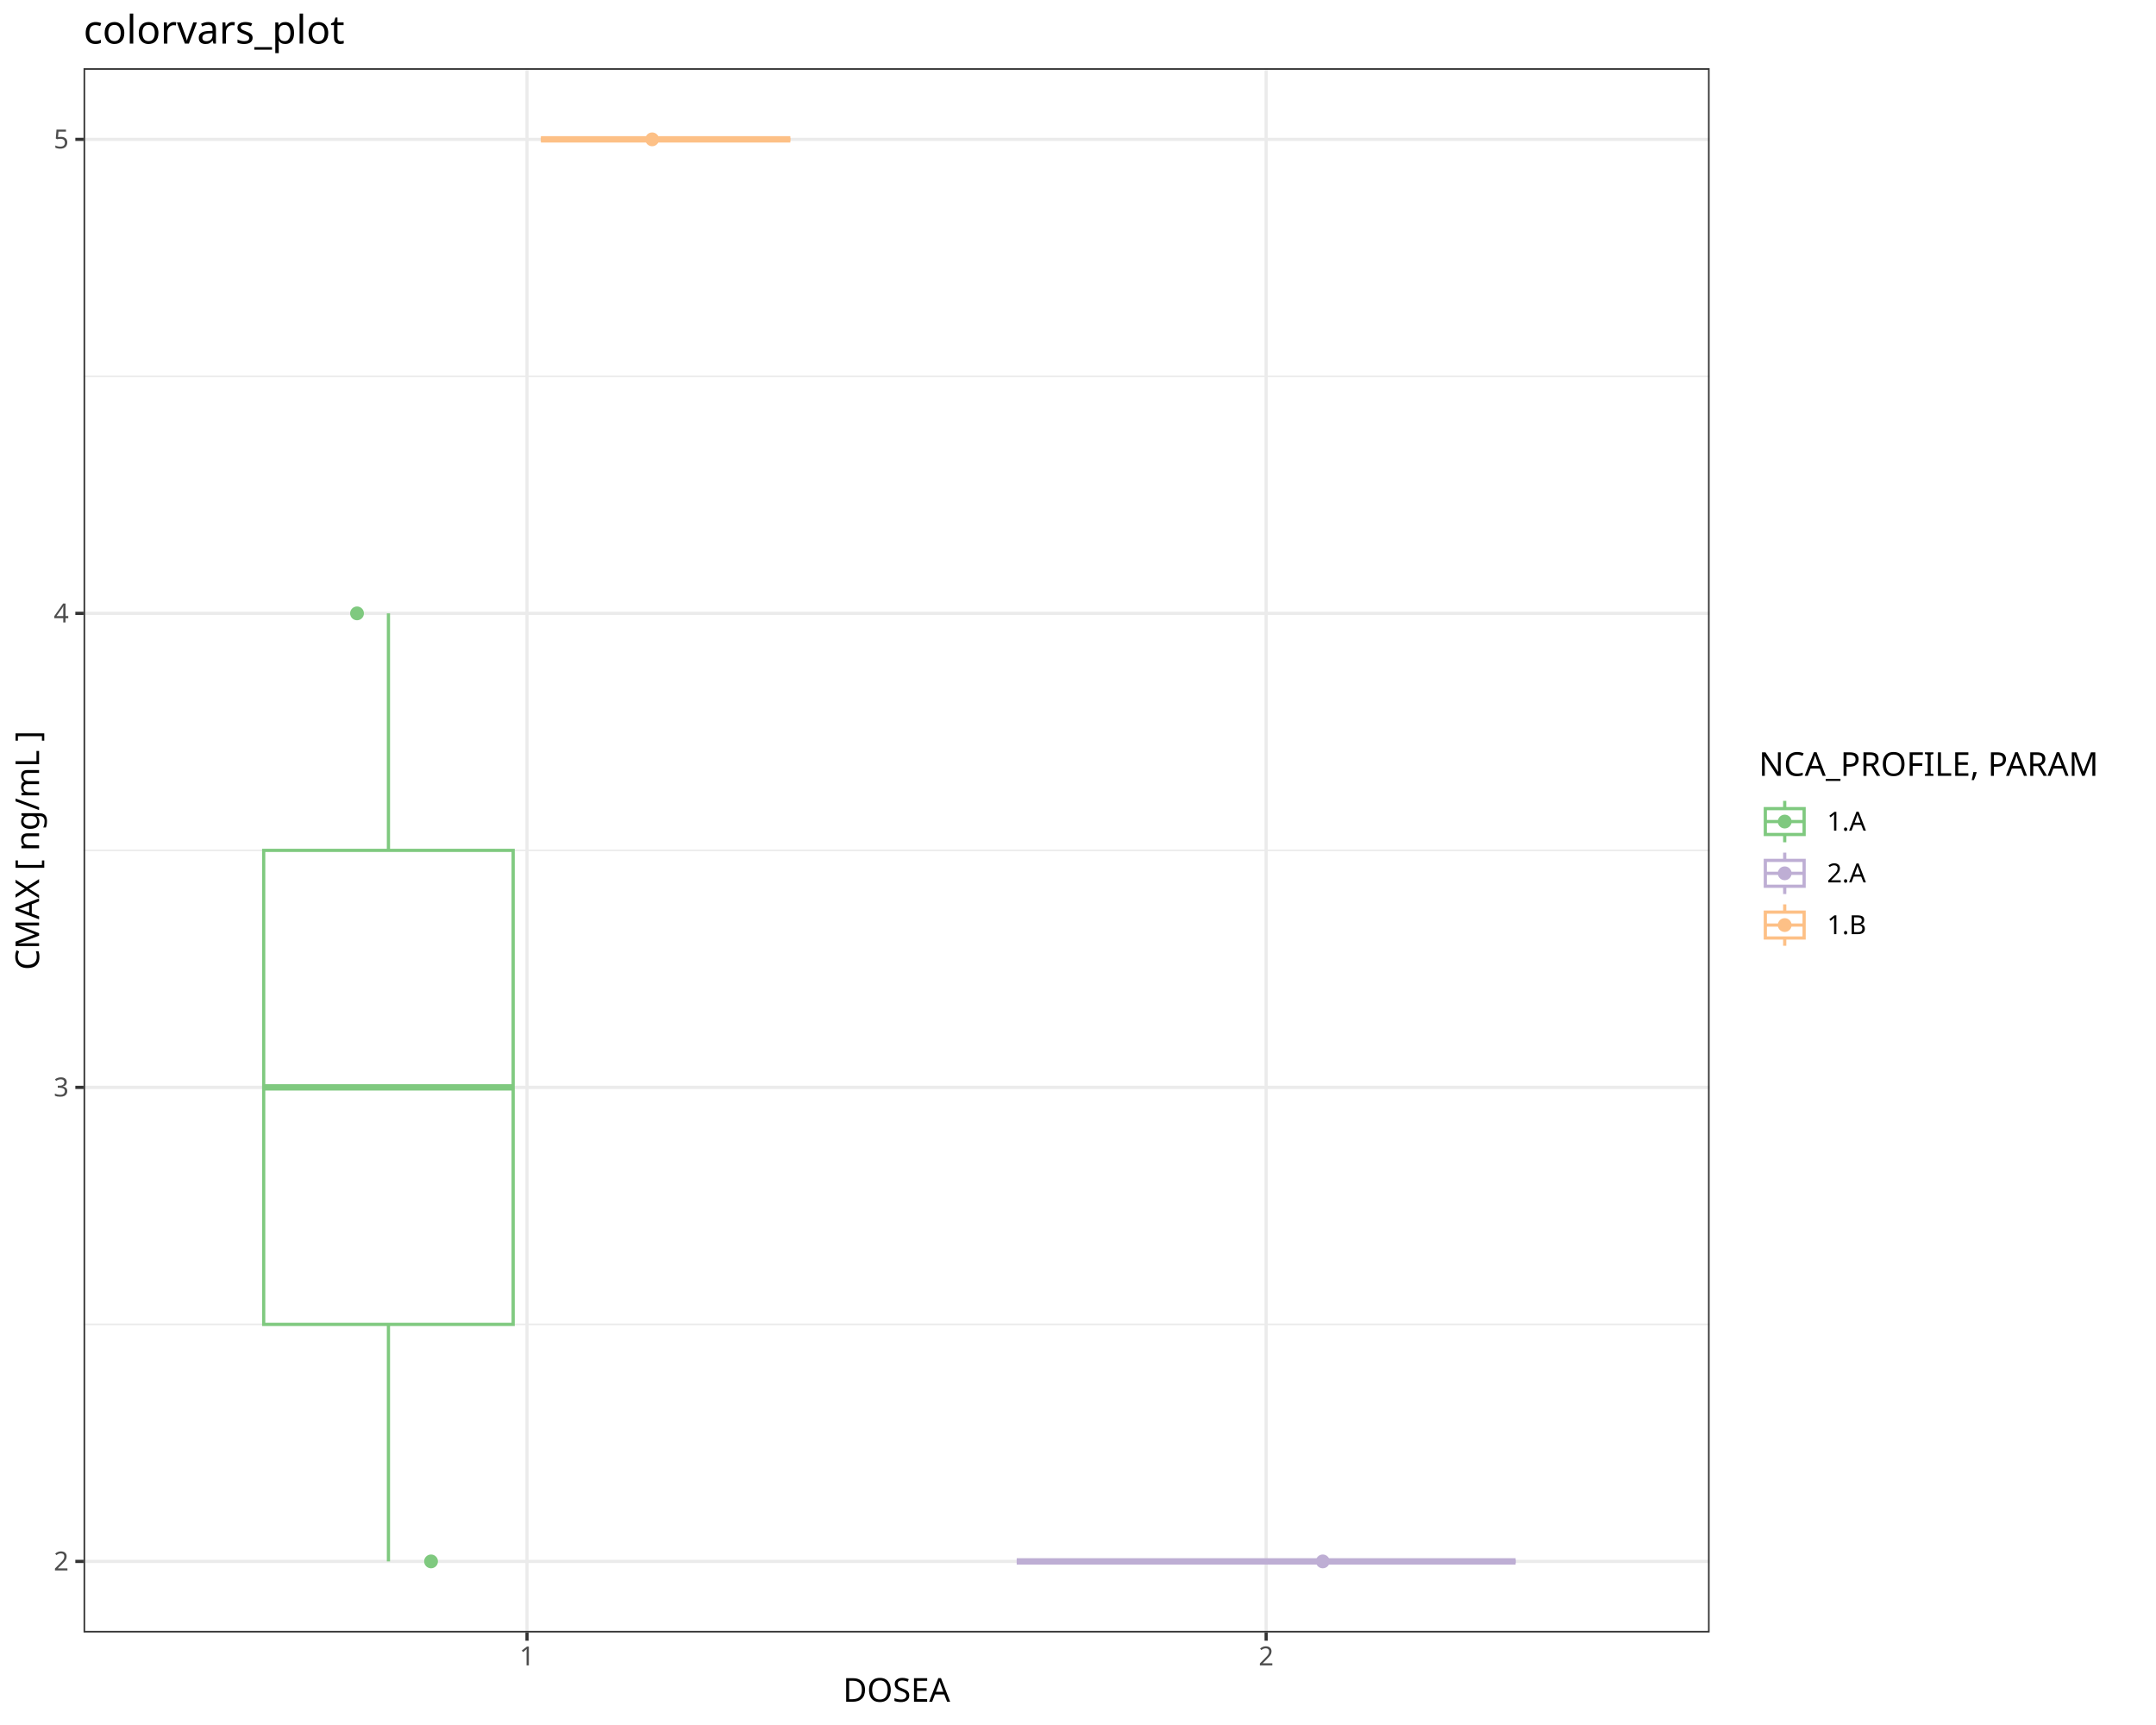
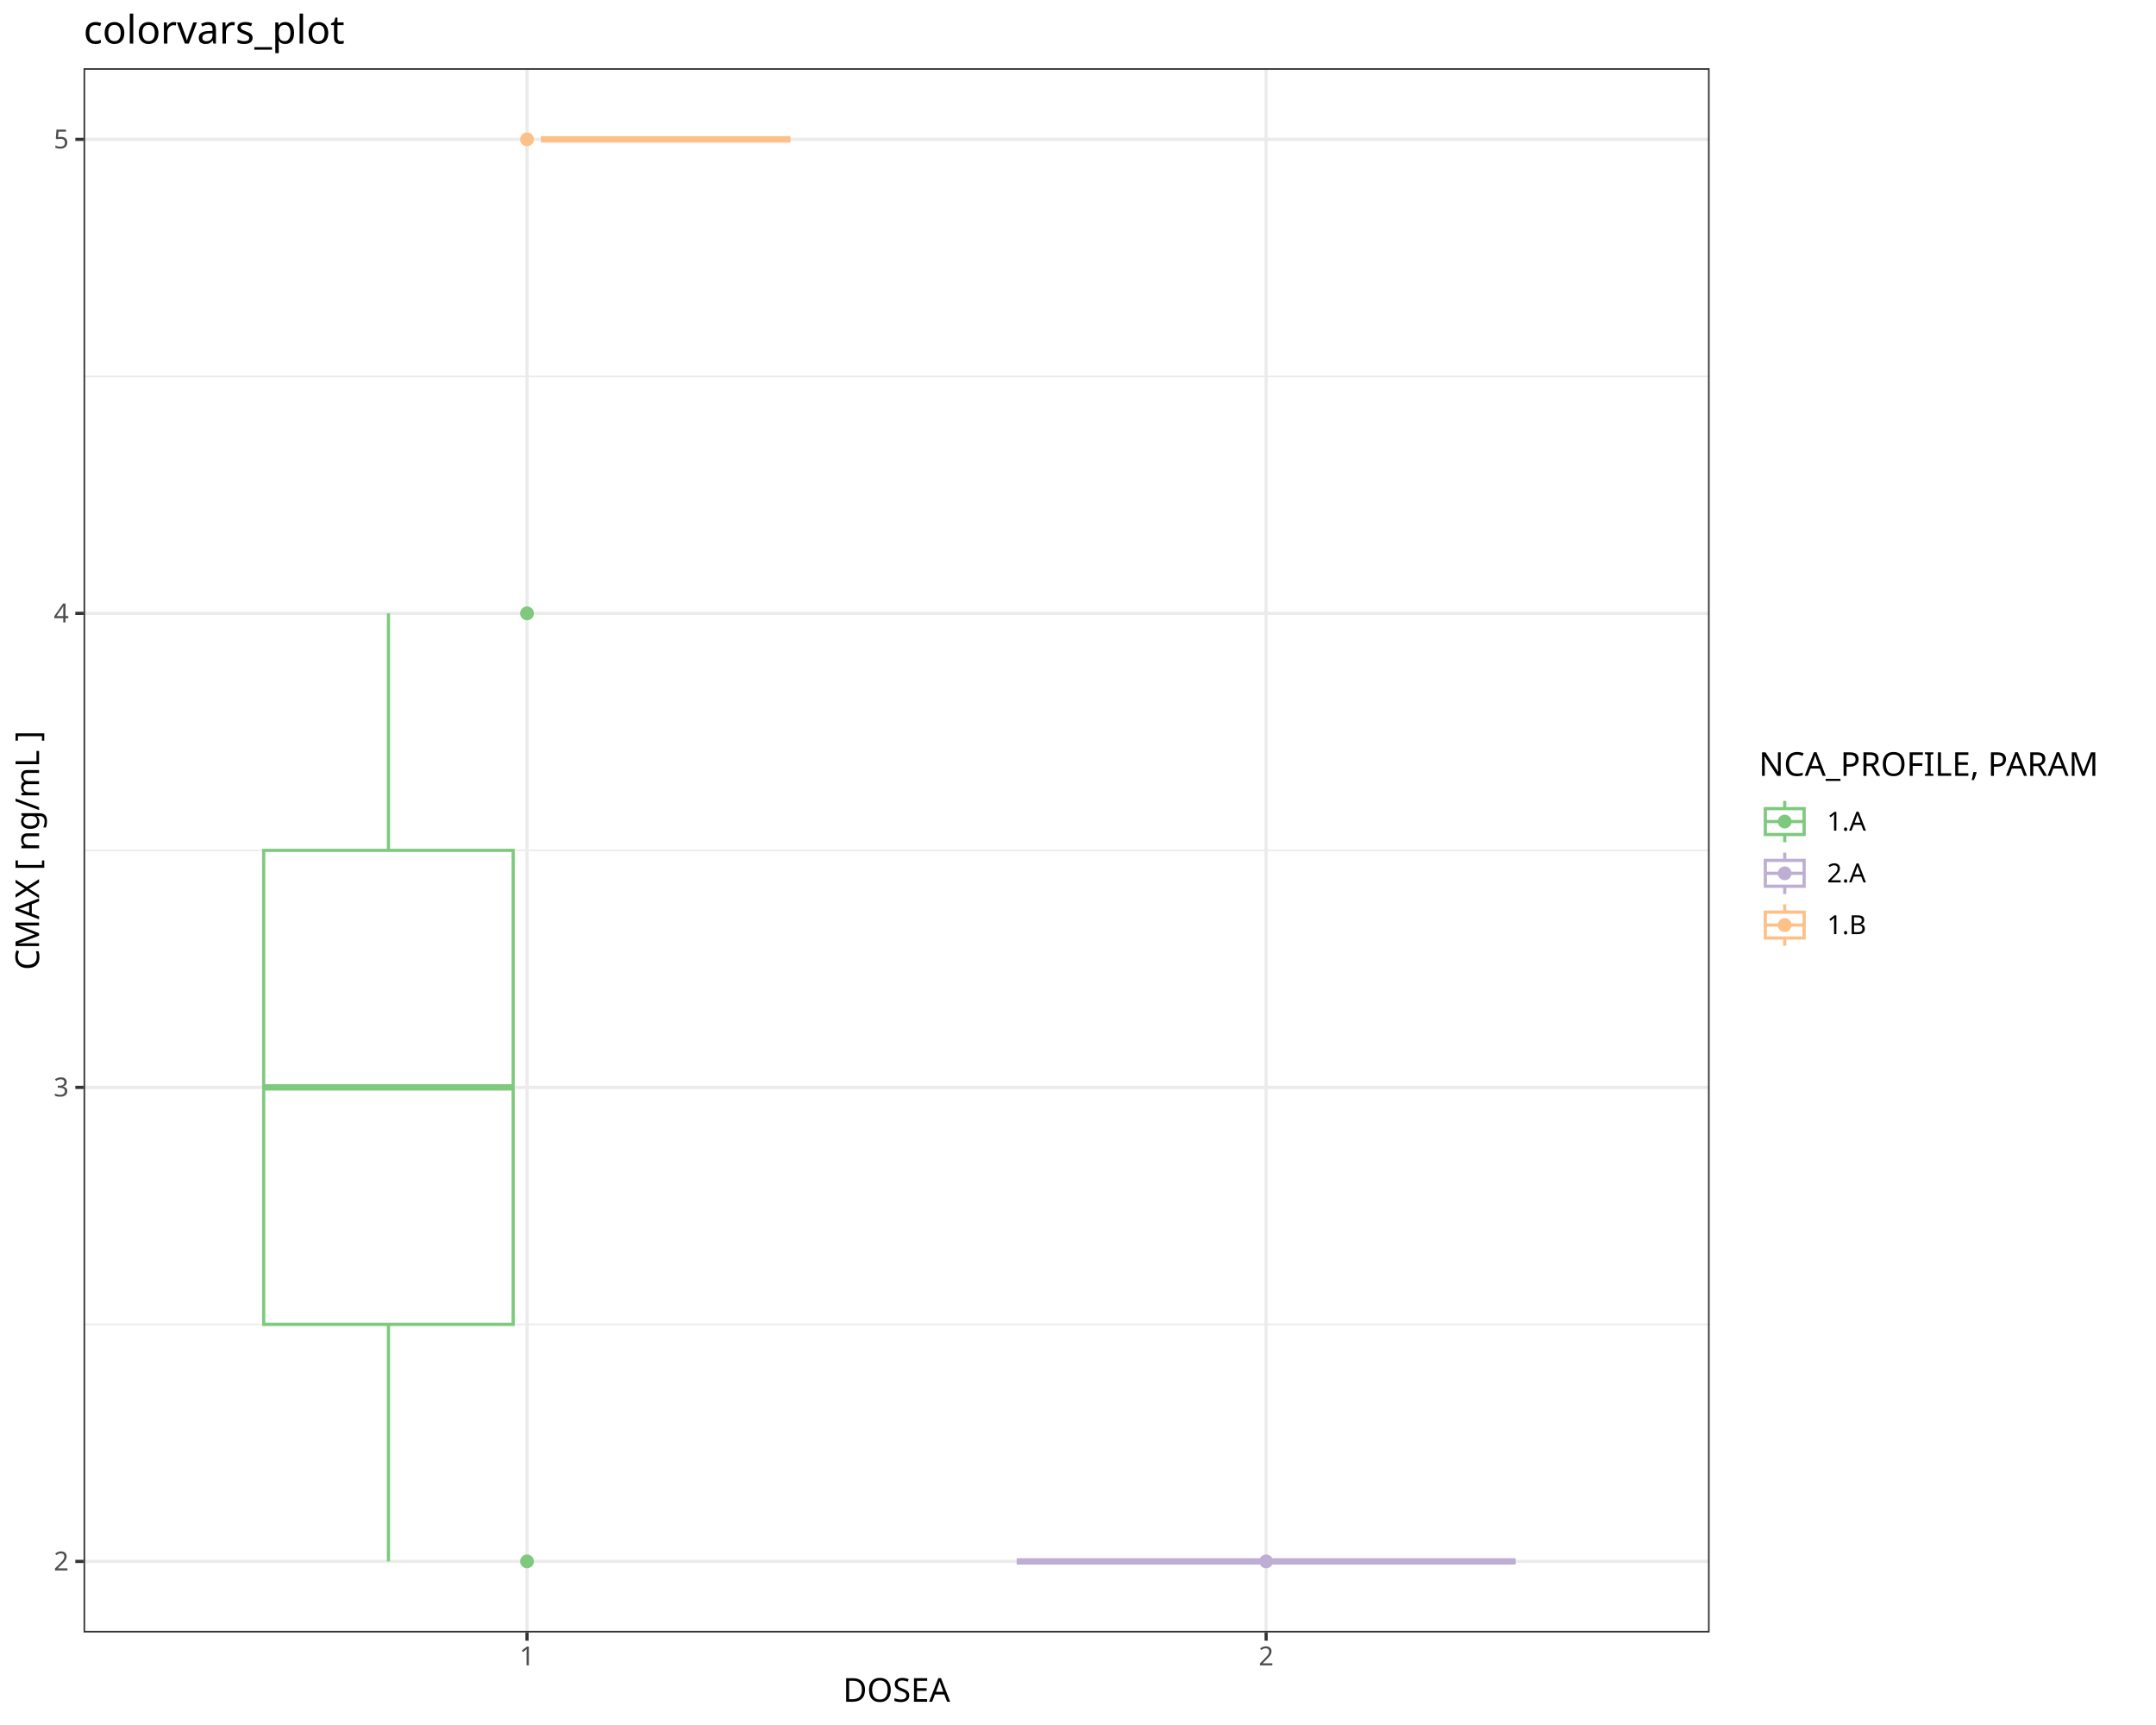
<svg xmlns="http://www.w3.org/2000/svg" class="svglite" data-engine-version="2.0" width="720.00pt" height="576.00pt" viewBox="0 0 720.00 576.00">
  <defs>
    <style type="text/css">
    .svglite line, .svglite polyline, .svglite polygon, .svglite path, .svglite rect, .svglite circle {
      fill: none;
      stroke: #000000;
      stroke-linecap: round;
      stroke-linejoin: round;
      stroke-miterlimit: 10.00;
    }
  </style>
  </defs>
  <rect width="100%" height="100%" style="stroke: none; fill: #FFFFFF;" />
  <defs>
    <clipPath id="cpMC4wMHw3MjAuMDB8MC4wMHw1NzYuMDA=">
      <rect x="0.00" y="0.00" width="720.00" height="576.00" />
    </clipPath>
  </defs>
  <g clip-path="url(#cpMC4wMHw3MjAuMDB8MC4wMHw1NzYuMDA=)">
    <rect x="0.00" y="0.00" width="720.00" height="576.00" style="stroke-width: 1.07; stroke: #FFFFFF; fill: #FFFFFF;" />
  </g>
  <defs>
    <clipPath id="cpMjcuOTB8NTcwLjkzfDIyLjc4fDU0NS4xMQ==">
      <rect x="27.90" y="22.78" width="543.03" height="522.33" />
    </clipPath>
  </defs>
  <g clip-path="url(#cpMjcuOTB8NTcwLjkzfDIyLjc4fDU0NS4xMQ==)">
    <rect x="27.90" y="22.78" width="543.03" height="522.33" style="stroke-width: 1.07; stroke: none; fill: #FFFFFF;" />
    <polyline points="27.90,442.23 570.93,442.23 " style="stroke-width: 0.53; stroke: #EBEBEB; stroke-linecap: butt;" />
    <polyline points="27.90,283.95 570.93,283.95 " style="stroke-width: 0.53; stroke: #EBEBEB; stroke-linecap: butt;" />
    <polyline points="27.90,125.67 570.93,125.67 " style="stroke-width: 0.53; stroke: #EBEBEB; stroke-linecap: butt;" />
    <polyline points="27.90,521.37 570.93,521.37 " style="stroke-width: 1.07; stroke: #EBEBEB; stroke-linecap: butt;" />
    <polyline points="27.90,363.09 570.93,363.09 " style="stroke-width: 1.07; stroke: #EBEBEB; stroke-linecap: butt;" />
    <polyline points="27.90,204.81 570.93,204.81 " style="stroke-width: 1.07; stroke: #EBEBEB; stroke-linecap: butt;" />
    <polyline points="27.90,46.53 570.93,46.53 " style="stroke-width: 1.07; stroke: #EBEBEB; stroke-linecap: butt;" />
    <polyline points="176.00,545.11 176.00,22.78 " style="stroke-width: 1.07; stroke: #EBEBEB; stroke-linecap: butt;" />
    <polyline points="422.83,545.11 422.83,22.78 " style="stroke-width: 1.07; stroke: #EBEBEB; stroke-linecap: butt;" />
    <line x1="129.72" y1="283.95" x2="129.72" y2="204.81" style="stroke-width: 1.07; stroke: #7FC97F; stroke-linecap: butt;" />
    <line x1="129.72" y1="442.23" x2="129.72" y2="521.37" style="stroke-width: 1.07; stroke: #7FC97F; stroke-linecap: butt;" />
    <polygon points="88.06,283.95 88.06,442.23 171.37,442.23 171.37,283.95 88.06,283.95 " style="stroke-width: 1.07; stroke: #7FC97F; stroke-linecap: butt; stroke-linejoin: miter; fill: #FFFFFF;" />
    <line x1="88.06" y1="363.09" x2="171.37" y2="363.09" style="stroke-width: 2.13; stroke: #7FC97F; stroke-linecap: butt; stroke-linejoin: miter;" />
    <line x1="222.28" y1="46.53" x2="222.28" y2="46.53" style="stroke-width: 1.07; stroke: #FDC086; stroke-linecap: butt;" />
    <line x1="222.28" y1="46.53" x2="222.28" y2="46.53" style="stroke-width: 1.07; stroke: #FDC086; stroke-linecap: butt;" />
    <polygon points="180.63,46.53 180.63,46.53 263.93,46.53 263.93,46.53 180.63,46.53 " style="stroke-width: 1.07; stroke: #FDC086; stroke-linecap: butt; stroke-linejoin: miter; fill: #FFFFFF;" />
    <line x1="180.63" y1="46.53" x2="263.93" y2="46.53" style="stroke-width: 2.13; stroke: #FDC086; stroke-linecap: butt; stroke-linejoin: miter;" />
    <line x1="422.83" y1="521.37" x2="422.83" y2="521.37" style="stroke-width: 1.07; stroke: #BEAED4; stroke-linecap: butt;" />
    <line x1="422.83" y1="521.37" x2="422.83" y2="521.37" style="stroke-width: 1.07; stroke: #BEAED4; stroke-linecap: butt;" />
    <polygon points="339.53,521.37 339.53,521.37 506.14,521.37 506.14,521.37 339.53,521.37 " style="stroke-width: 1.07; stroke: #BEAED4; stroke-linecap: butt; stroke-linejoin: miter; fill: #FFFFFF;" />
    <line x1="339.53" y1="521.37" x2="506.14" y2="521.37" style="stroke-width: 2.13; stroke: #BEAED4; stroke-linecap: butt; stroke-linejoin: miter;" />
-     <circle cx="119.23" cy="204.81" r="1.95" style="stroke-width: 0.71; stroke: #7FC97F; fill: #7FC97F;" />
-     <circle cx="143.95" cy="521.37" r="1.95" style="stroke-width: 0.71; stroke: #7FC97F; fill: #7FC97F;" />
-     <circle cx="217.79" cy="46.53" r="1.95" style="stroke-width: 0.71; stroke: #FDC086; fill: #FDC086;" />
-     <circle cx="441.74" cy="521.37" r="1.95" style="stroke-width: 0.71; stroke: #BEAED4; fill: #BEAED4;" />
+     <circle cx="176.00" cy="204.81" r="1.95" style="stroke-width: 0.71; stroke: #7FC97F; fill: #7FC97F;" />
+     <circle cx="176.00" cy="521.37" r="1.95" style="stroke-width: 0.71; stroke: #7FC97F; fill: #7FC97F;" />
+     <circle cx="176.00" cy="46.53" r="1.95" style="stroke-width: 0.71; stroke: #FDC086; fill: #FDC086;" />
+     <circle cx="422.83" cy="521.37" r="1.95" style="stroke-width: 0.71; stroke: #BEAED4; fill: #BEAED4;" />
    <rect x="27.90" y="22.78" width="543.03" height="522.33" style="stroke-width: 1.07; stroke: #333333;" />
  </g>
  <g clip-path="url(#cpMC4wMHw3MjAuMDB8MC4wMHw1NzYuMDA=)">
    <text x="22.97" y="524.40" text-anchor="end" style="font-size: 8.80px; fill: #4D4D4D; font-family: sans;" textLength="4.89px" lengthAdjust="spacingAndGlyphs">2</text>
    <text x="22.97" y="366.12" text-anchor="end" style="font-size: 8.80px; fill: #4D4D4D; font-family: sans;" textLength="4.89px" lengthAdjust="spacingAndGlyphs">3</text>
    <text x="22.97" y="207.84" text-anchor="end" style="font-size: 8.80px; fill: #4D4D4D; font-family: sans;" textLength="4.89px" lengthAdjust="spacingAndGlyphs">4</text>
    <text x="22.97" y="49.55" text-anchor="end" style="font-size: 8.80px; fill: #4D4D4D; font-family: sans;" textLength="4.89px" lengthAdjust="spacingAndGlyphs">5</text>
    <polyline points="25.16,521.37 27.90,521.37 " style="stroke-width: 1.07; stroke: #333333; stroke-linecap: butt;" />
    <polyline points="25.16,363.09 27.90,363.09 " style="stroke-width: 1.07; stroke: #333333; stroke-linecap: butt;" />
    <polyline points="25.16,204.81 27.90,204.81 " style="stroke-width: 1.07; stroke: #333333; stroke-linecap: butt;" />
    <polyline points="25.16,46.53 27.90,46.53 " style="stroke-width: 1.07; stroke: #333333; stroke-linecap: butt;" />
    <polyline points="176.00,547.85 176.00,545.11 " style="stroke-width: 1.07; stroke: #333333; stroke-linecap: butt;" />
    <polyline points="422.83,547.85 422.83,545.11 " style="stroke-width: 1.07; stroke: #333333; stroke-linecap: butt;" />
    <text x="176.00" y="556.10" text-anchor="middle" style="font-size: 8.80px; fill: #4D4D4D; font-family: sans;" textLength="4.89px" lengthAdjust="spacingAndGlyphs">1</text>
    <text x="422.83" y="556.10" text-anchor="middle" style="font-size: 8.80px; fill: #4D4D4D; font-family: sans;" textLength="4.89px" lengthAdjust="spacingAndGlyphs">2</text>
    <text x="299.42" y="568.24" text-anchor="middle" style="font-size: 11.00px; font-family: sans;" textLength="38.52px" lengthAdjust="spacingAndGlyphs">DOSEA</text>
    <text transform="translate(13.05,283.95) rotate(-90)" text-anchor="middle" style="font-size: 11.00px; font-family: sans;" textLength="80.70px" lengthAdjust="spacingAndGlyphs">CMAX  [ ng/mL ]</text>
    <rect x="581.89" y="244.88" width="132.63" height="78.13" style="stroke-width: 1.07; stroke: none; fill: #FFFFFF;" />
    <text x="587.37" y="259.07" style="font-size: 11.00px; font-family: sans;" textLength="121.67px" lengthAdjust="spacingAndGlyphs">NCA_PROFILE, PARAM</text>
    <rect x="587.37" y="265.69" width="17.28" height="17.28" style="stroke-width: 1.07; stroke: none; fill: #FFFFFF;" />
    <polyline points="596.01,281.25 596.01,278.65 " style="stroke-width: 1.07; stroke: #7FC97F; stroke-linecap: butt; stroke-linejoin: miter;" />
    <polyline points="596.01,270.01 596.01,267.42 " style="stroke-width: 1.07; stroke: #7FC97F; stroke-linecap: butt; stroke-linejoin: miter;" />
    <rect x="589.53" y="270.01" width="12.96" height="8.64" style="stroke-width: 1.07; stroke: #7FC97F; stroke-linecap: butt; stroke-linejoin: miter; fill: #FFFFFF;" />
    <polyline points="589.53,274.33 602.49,274.33 " style="stroke-width: 1.07; stroke: #7FC97F; stroke-linecap: butt; stroke-linejoin: miter;" />
-     <polyline points="596.01,281.25 596.01,281.25 " style="stroke-width: 1.07; stroke: #7FC97F; stroke-linecap: butt; stroke-linejoin: miter;" />
-     <polyline points="596.01,267.42 596.01,267.42 " style="stroke-width: 1.07; stroke: #7FC97F; stroke-linecap: butt; stroke-linejoin: miter;" />
    <circle cx="596.01" cy="274.33" r="1.95" style="stroke-width: 0.71; stroke: #7FC97F; fill: #7FC97F;" />
    <rect x="587.37" y="282.97" width="17.28" height="17.28" style="stroke-width: 1.07; stroke: none; fill: #FFFFFF;" />
    <polyline points="596.01,298.53 596.01,295.93 " style="stroke-width: 1.07; stroke: #BEAED4; stroke-linecap: butt; stroke-linejoin: miter;" />
    <polyline points="596.01,287.29 596.01,284.70 " style="stroke-width: 1.07; stroke: #BEAED4; stroke-linecap: butt; stroke-linejoin: miter;" />
    <rect x="589.53" y="287.29" width="12.96" height="8.64" style="stroke-width: 1.07; stroke: #BEAED4; stroke-linecap: butt; stroke-linejoin: miter; fill: #FFFFFF;" />
    <polyline points="589.53,291.61 602.49,291.61 " style="stroke-width: 1.07; stroke: #BEAED4; stroke-linecap: butt; stroke-linejoin: miter;" />
-     <polyline points="596.01,298.53 596.01,298.53 " style="stroke-width: 1.07; stroke: #BEAED4; stroke-linecap: butt; stroke-linejoin: miter;" />
-     <polyline points="596.01,284.70 596.01,284.70 " style="stroke-width: 1.07; stroke: #BEAED4; stroke-linecap: butt; stroke-linejoin: miter;" />
    <circle cx="596.01" cy="291.61" r="1.95" style="stroke-width: 0.71; stroke: #BEAED4; fill: #BEAED4;" />
    <rect x="587.37" y="300.25" width="17.28" height="17.28" style="stroke-width: 1.07; stroke: none; fill: #FFFFFF;" />
    <polyline points="596.01,315.81 596.01,313.21 " style="stroke-width: 1.07; stroke: #FDC086; stroke-linecap: butt; stroke-linejoin: miter;" />
    <polyline points="596.01,304.57 596.01,301.98 " style="stroke-width: 1.07; stroke: #FDC086; stroke-linecap: butt; stroke-linejoin: miter;" />
    <rect x="589.53" y="304.57" width="12.96" height="8.64" style="stroke-width: 1.07; stroke: #FDC086; stroke-linecap: butt; stroke-linejoin: miter; fill: #FFFFFF;" />
    <polyline points="589.53,308.89 602.49,308.89 " style="stroke-width: 1.07; stroke: #FDC086; stroke-linecap: butt; stroke-linejoin: miter;" />
-     <polyline points="596.01,315.81 596.01,315.81 " style="stroke-width: 1.07; stroke: #FDC086; stroke-linecap: butt; stroke-linejoin: miter;" />
-     <polyline points="596.01,301.98 596.01,301.98 " style="stroke-width: 1.07; stroke: #FDC086; stroke-linecap: butt; stroke-linejoin: miter;" />
    <circle cx="596.01" cy="308.89" r="1.95" style="stroke-width: 0.71; stroke: #FDC086; fill: #FDC086;" />
    <text x="610.13" y="277.36" style="font-size: 8.80px; font-family: sans;" textLength="13.21px" lengthAdjust="spacingAndGlyphs">1.A</text>
    <text x="610.13" y="294.64" style="font-size: 8.80px; font-family: sans;" textLength="13.21px" lengthAdjust="spacingAndGlyphs">2.A</text>
    <text x="610.13" y="311.92" style="font-size: 8.80px; font-family: sans;" textLength="13.21px" lengthAdjust="spacingAndGlyphs">1.B</text>
    <text x="27.90" y="14.56" style="font-size: 13.20px; font-family: sans;" textLength="82.19px" lengthAdjust="spacingAndGlyphs">colorvars_plot</text>
  </g>
</svg>
